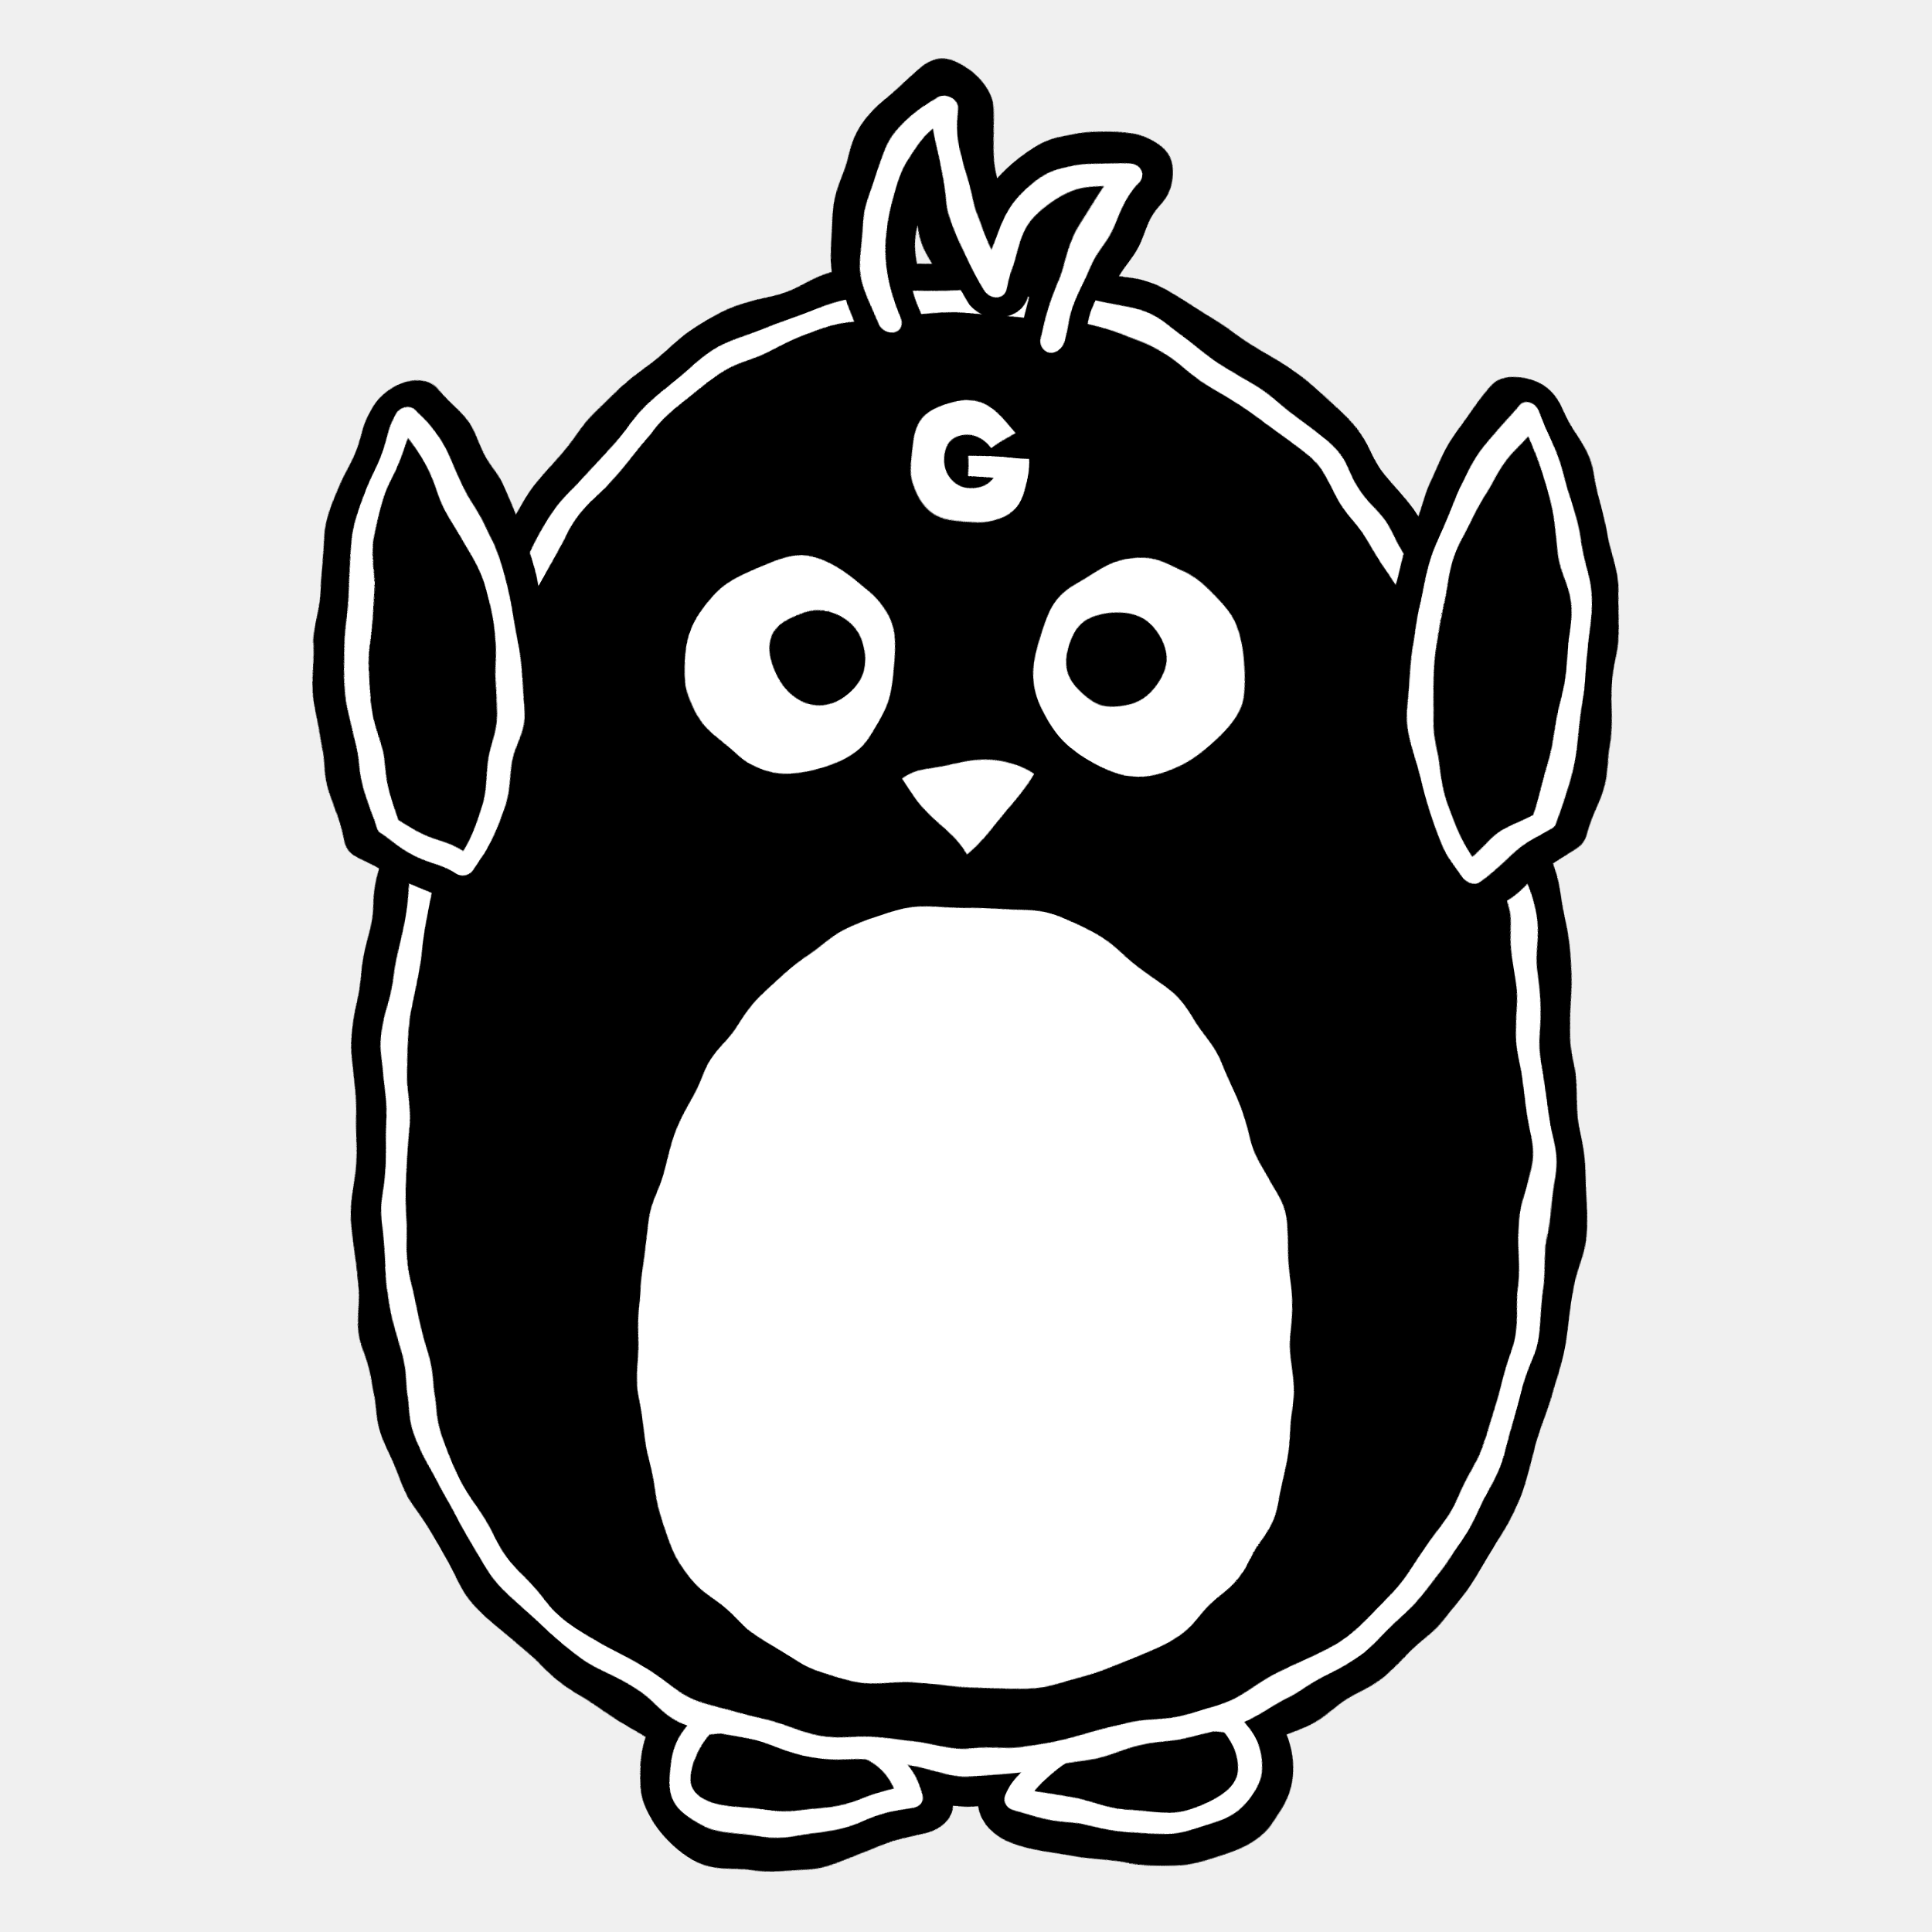
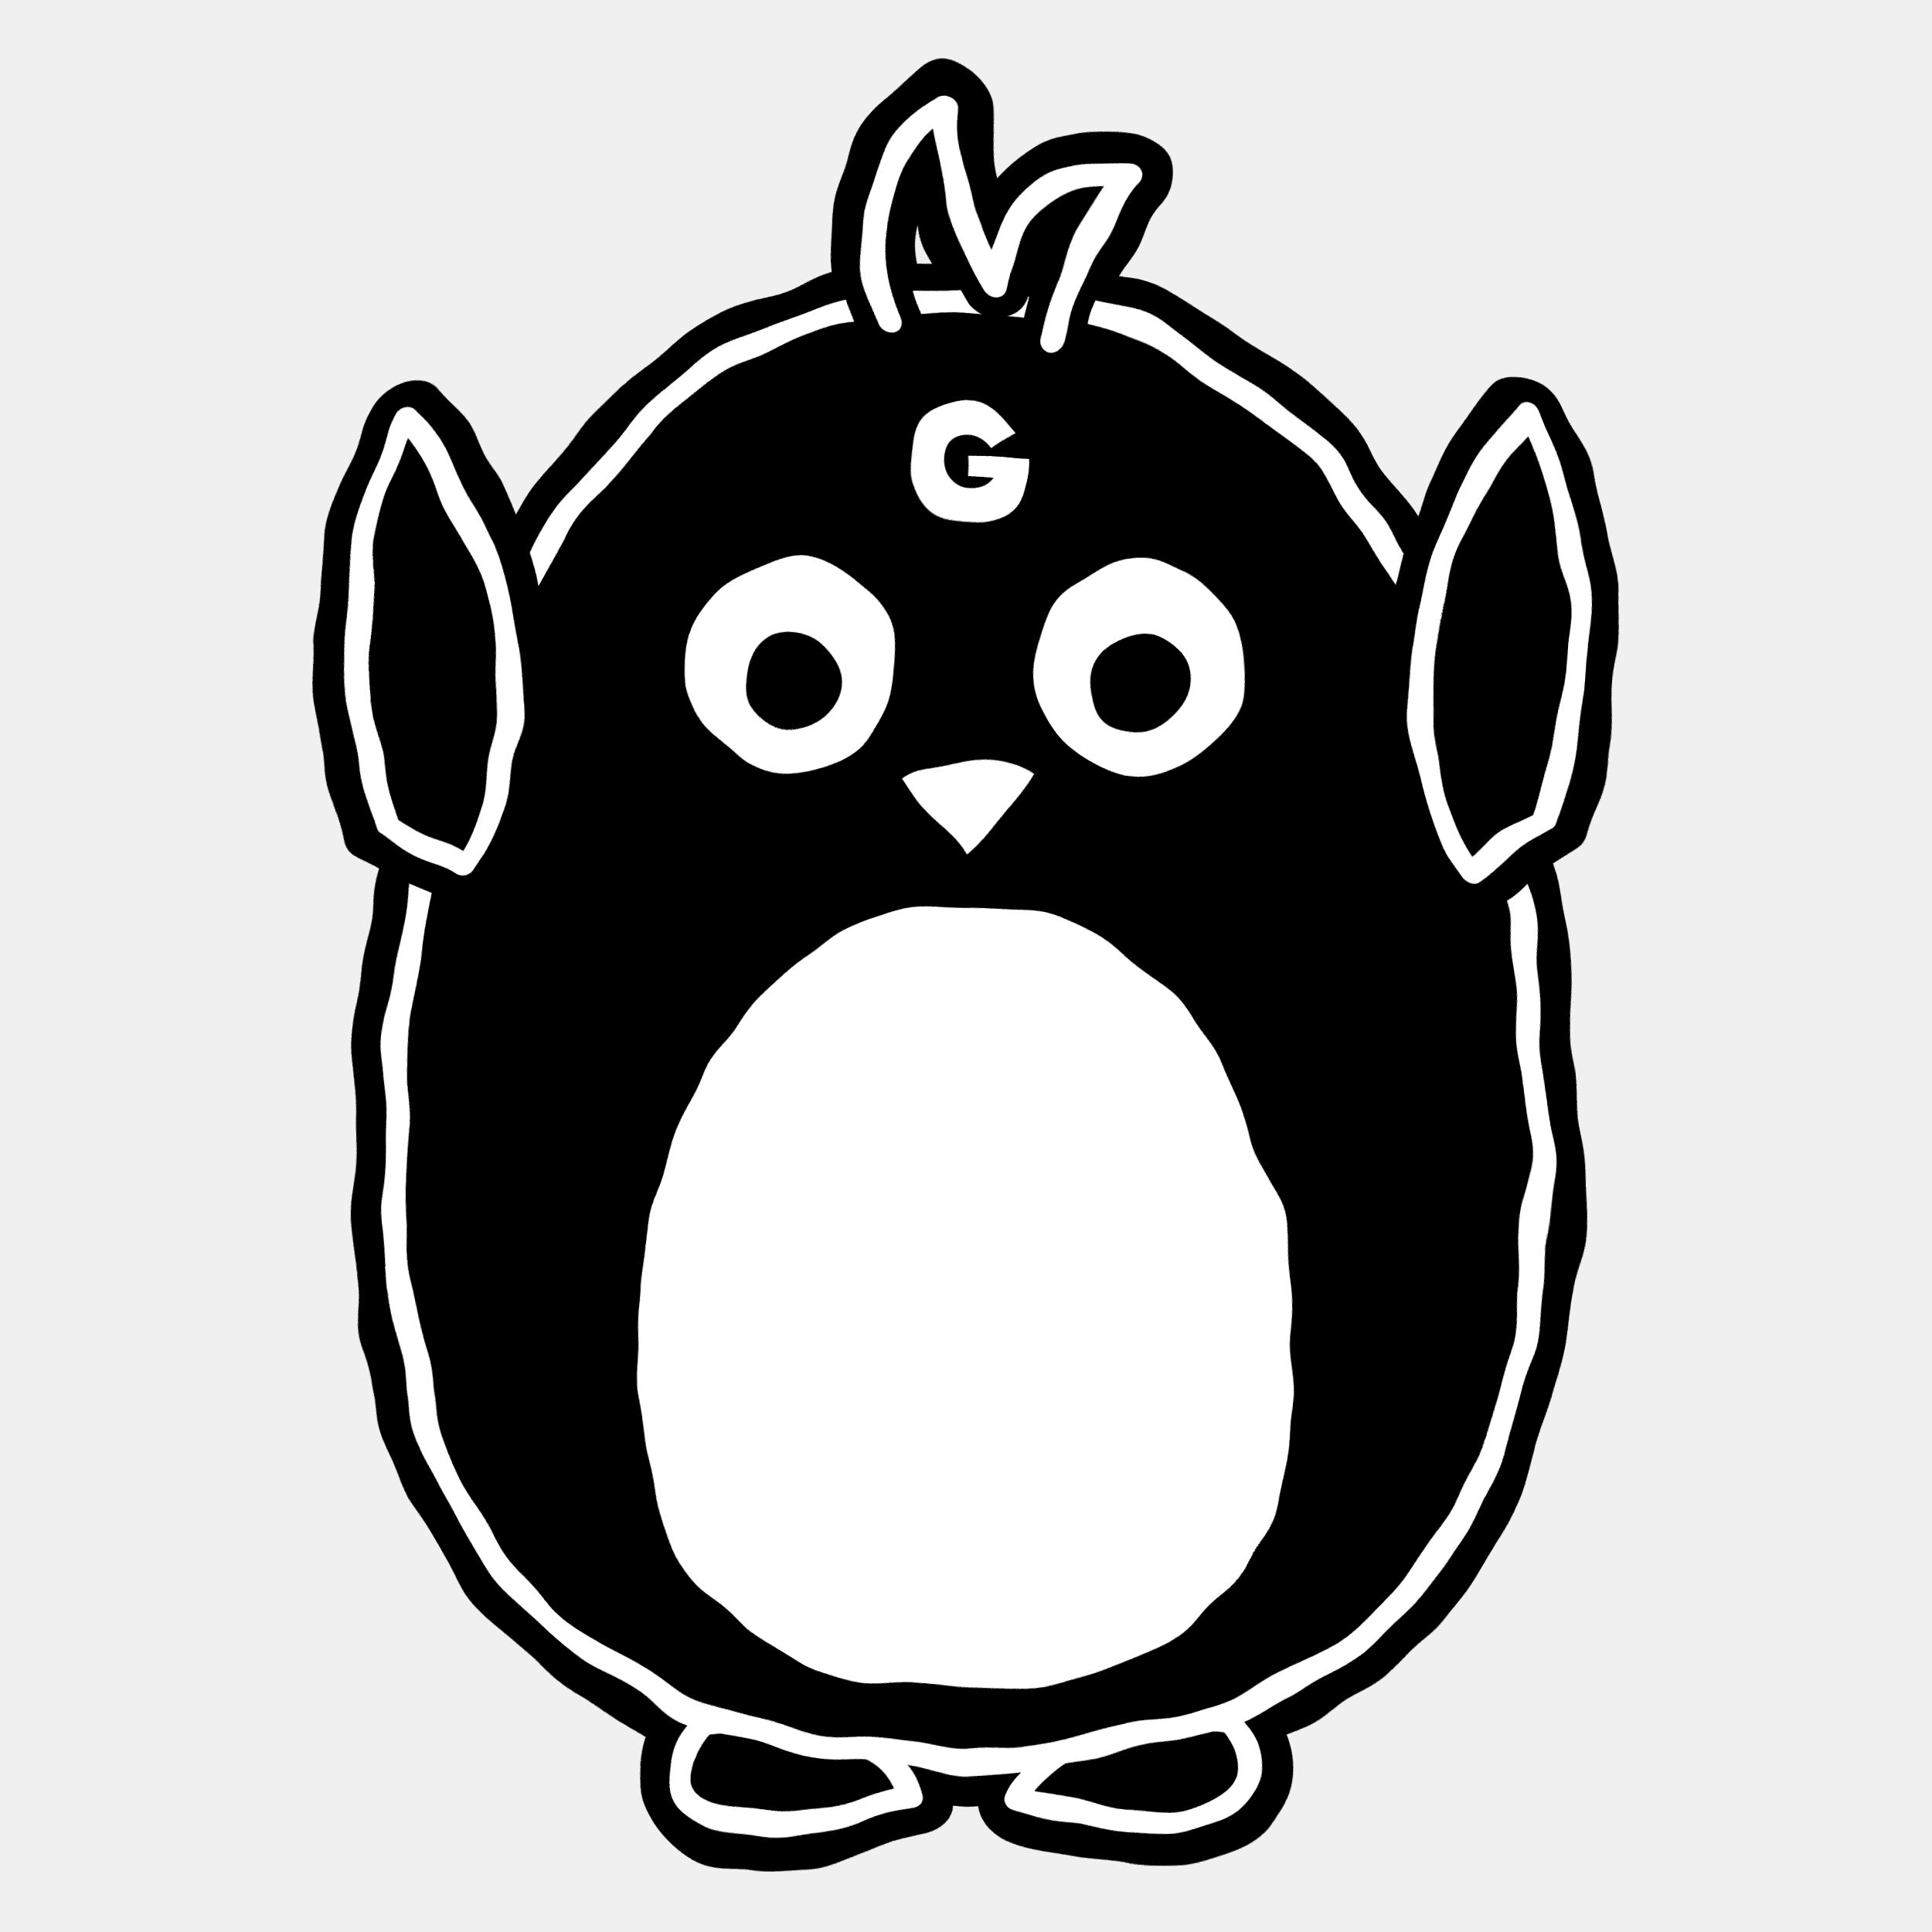
<svg xmlns="http://www.w3.org/2000/svg" viewBox="0 0 400 400" width="400" height="400">
  <defs>
    <filter id="ink" x="-10%" y="-10%" width="120%" height="120%">
      <feTurbulence type="fractalNoise" baseFrequency="0.045" numOctaves="2" seed="3" result="n" />
      <feDisplacementMap in="SourceGraphic" in2="n" scale="5" xChannelSelector="R" yChannelSelector="G" />
    </filter>
  </defs>
  <g filter="url(#ink)">
    <g transform="translate(0,0) rotate(0 200 240)">
      <path fill="none" stroke="#000" stroke-width="18" stroke-linejoin="round" stroke-linecap="round" d="M200 62 C268 60 312 128 318 222 C324 318 284 362 200 364 C116 362 76 318 82 222 C88 128 132 60 200 62 Z" />
      <path fill="none" stroke="#000" stroke-width="18" stroke-linejoin="round" stroke-linecap="round" d="M146 356 C132 374 150 384 188 372 C184 362 170 356 146 356 Z" />
      <path fill="none" stroke="#000" stroke-width="18" stroke-linejoin="round" stroke-linecap="round" d="M254 356 C268 374 250 384 212 372 C216 362 230 356 254 356 Z" />
      <path fill="none" stroke="#000" stroke-width="18" stroke-linejoin="round" stroke-linecap="round" d="M184 66 C176 40 186 28 196 22 C196 38 200 48 206 58 C210 42 222 34 234 36 C224 46 220 58 218 70" />
      <path fill="#000" stroke="#fff" stroke-width="5" stroke-linejoin="round" stroke-linecap="round" d="M146 356 C132 374 150 384 188 372 C184 362 170 356 146 356 Z" />
      <path fill="#000" stroke="#fff" stroke-width="5" stroke-linejoin="round" stroke-linecap="round" d="M254 356 C268 374 250 384 212 372 C216 362 230 356 254 356 Z" />
      <path fill="#000" stroke="#fff" stroke-width="5" stroke-linejoin="round" stroke-linecap="round" d="M200 62 C268 60 312 128 318 222 C324 318 284 362 200 364 C116 362 76 318 82 222 C88 128 132 60 200 62 Z" />
-       <path fill="none" stroke="#000" stroke-width="14" stroke-linecap="round" stroke-linejoin="round" d="M184 66 C176 40 186 28 196 22 C196 38 200 48 206 58 C210 42 222 34 234 36 C224 46 220 58 218 70" />
-       <path fill="none" stroke="#fff" stroke-width="5" stroke-linecap="round" stroke-linejoin="round" d="M184 66 C176 40 186 28 196 22 C196 38 200 48 206 58 C210 42 222 34 234 36 C224 46 220 58 218 70" />
+       <path fill="none" stroke="#000" stroke-width="14" stroke-linejoin="round" stroke-linecap="round" d="M184 66 C176 40 186 28 196 22 C196 38 200 48 206 58 C210 42 222 34 234 36 C224 46 220 58 218 70" />
+       <path fill="none" stroke="#fff" stroke-width="5" stroke-linejoin="round" stroke-linecap="round" d="M184 66 C176 40 186 28 196 22 C196 38 200 48 206 58 C210 42 222 34 234 36 C224 46 220 58 218 70" />
      <path fill="#fff" stroke="none" d="M200 188 C246 188 270 236 268 288 C266 334 238 350 200 350 C162 350 134 334 132 288 C130 236 154 188 200 188 Z" />
      <circle fill="#fff" stroke="none" cx="164" cy="138" r="22" />
-       <circle cx="169" cy="136" r="10" fill="#000" />
+       <circle cx="164" cy="141" r="10" fill="#000" />
      <circle fill="#fff" stroke="none" cx="236" cy="138" r="22" />
-       <circle cx="231" cy="136" r="10" fill="#000" />
-       <path style="fill:#000;stroke:#000;stroke-linejoin:round;stroke-width:9" d="M187 161 C193 156 207 156 213 161 C210 166 205 172 200 177 C195 172 190 166 187 161 Z" />
+       <circle cx="236" cy="141" r="10" fill="#000" />
+       <path d="M187 161 C193 156 207 156 213 161 C210 166 205 172 200 177 C195 172 190 166 187 161 Z" fill="#000" stroke="#000" stroke-linejoin="round" stroke-width="9" />
      <path fill="#fff" stroke="none" d="M187 161 C193 156 207 156 213 161 C210 166 205 172 200 177 C195 172 190 166 187 161 Z" />
      <g transform="translate(200,96) scale(0.2) translate(-100,-100)">
        <clipPath id="gcears1">
          <circle cx="100" cy="100" r="64" />
        </clipPath>
        <g fill="#fff" clip-path="url(#gcears1)">
          <path d="M139.0 73.7 A47 47 0 1 0 141.5 122.1" fill="none" stroke="#fff" stroke-width="34" />
          <rect x="98" y="92" width="66" height="24" />
          <rect x="130" y="92" width="34" height="60" />
        </g>
      </g>
      <path fill="none" stroke="#000" stroke-width="18" stroke-linejoin="round" stroke-linecap="round" transform="translate(96,180.0) scale(1,1) rotate(151.955) scale(1,0.750)" d="M0 0 C-26 18 -40 70 -34 118 C-16 104 4 66 10 22 Z" />
      <path fill="none" stroke="#000" stroke-width="18" stroke-linejoin="round" stroke-linecap="round" transform="translate(304,180.0) scale(-1,1) rotate(151.955) scale(1,0.750)" d="M0 0 C-26 18 -40 70 -34 118 C-16 104 4 66 10 22 Z" />
      <path fill="#000" stroke="#fff" stroke-width="5" stroke-linejoin="round" stroke-linecap="round" transform="translate(96,180.0) scale(1,1) rotate(151.955) scale(1,0.750)" d="M0 0 C-26 18 -40 70 -34 118 C-16 104 4 66 10 22 Z" />
      <path fill="#000" stroke="#fff" stroke-width="5" stroke-linejoin="round" stroke-linecap="round" transform="translate(304,180.0) scale(-1,1) rotate(151.955) scale(1,0.750)" d="M0 0 C-26 18 -40 70 -34 118 C-16 104 4 66 10 22 Z" />
    </g>
  </g>
</svg>
